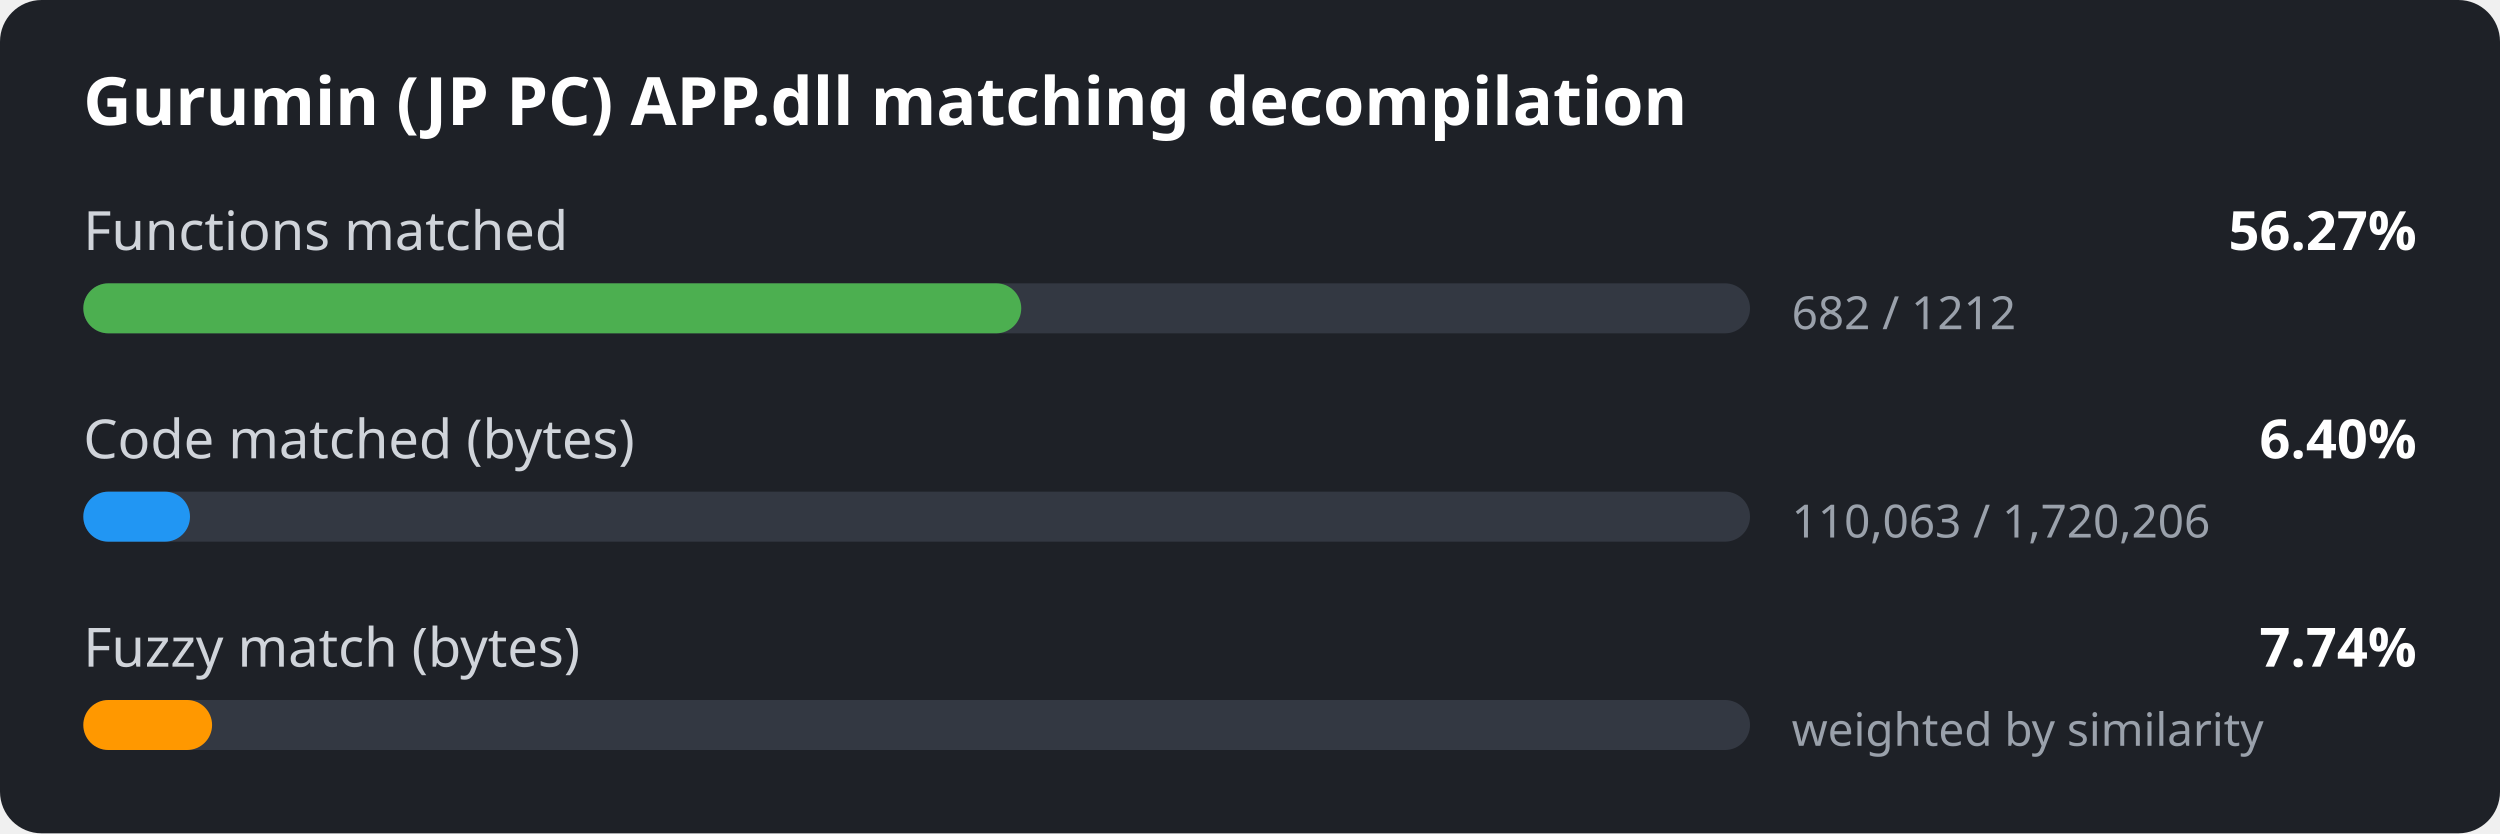
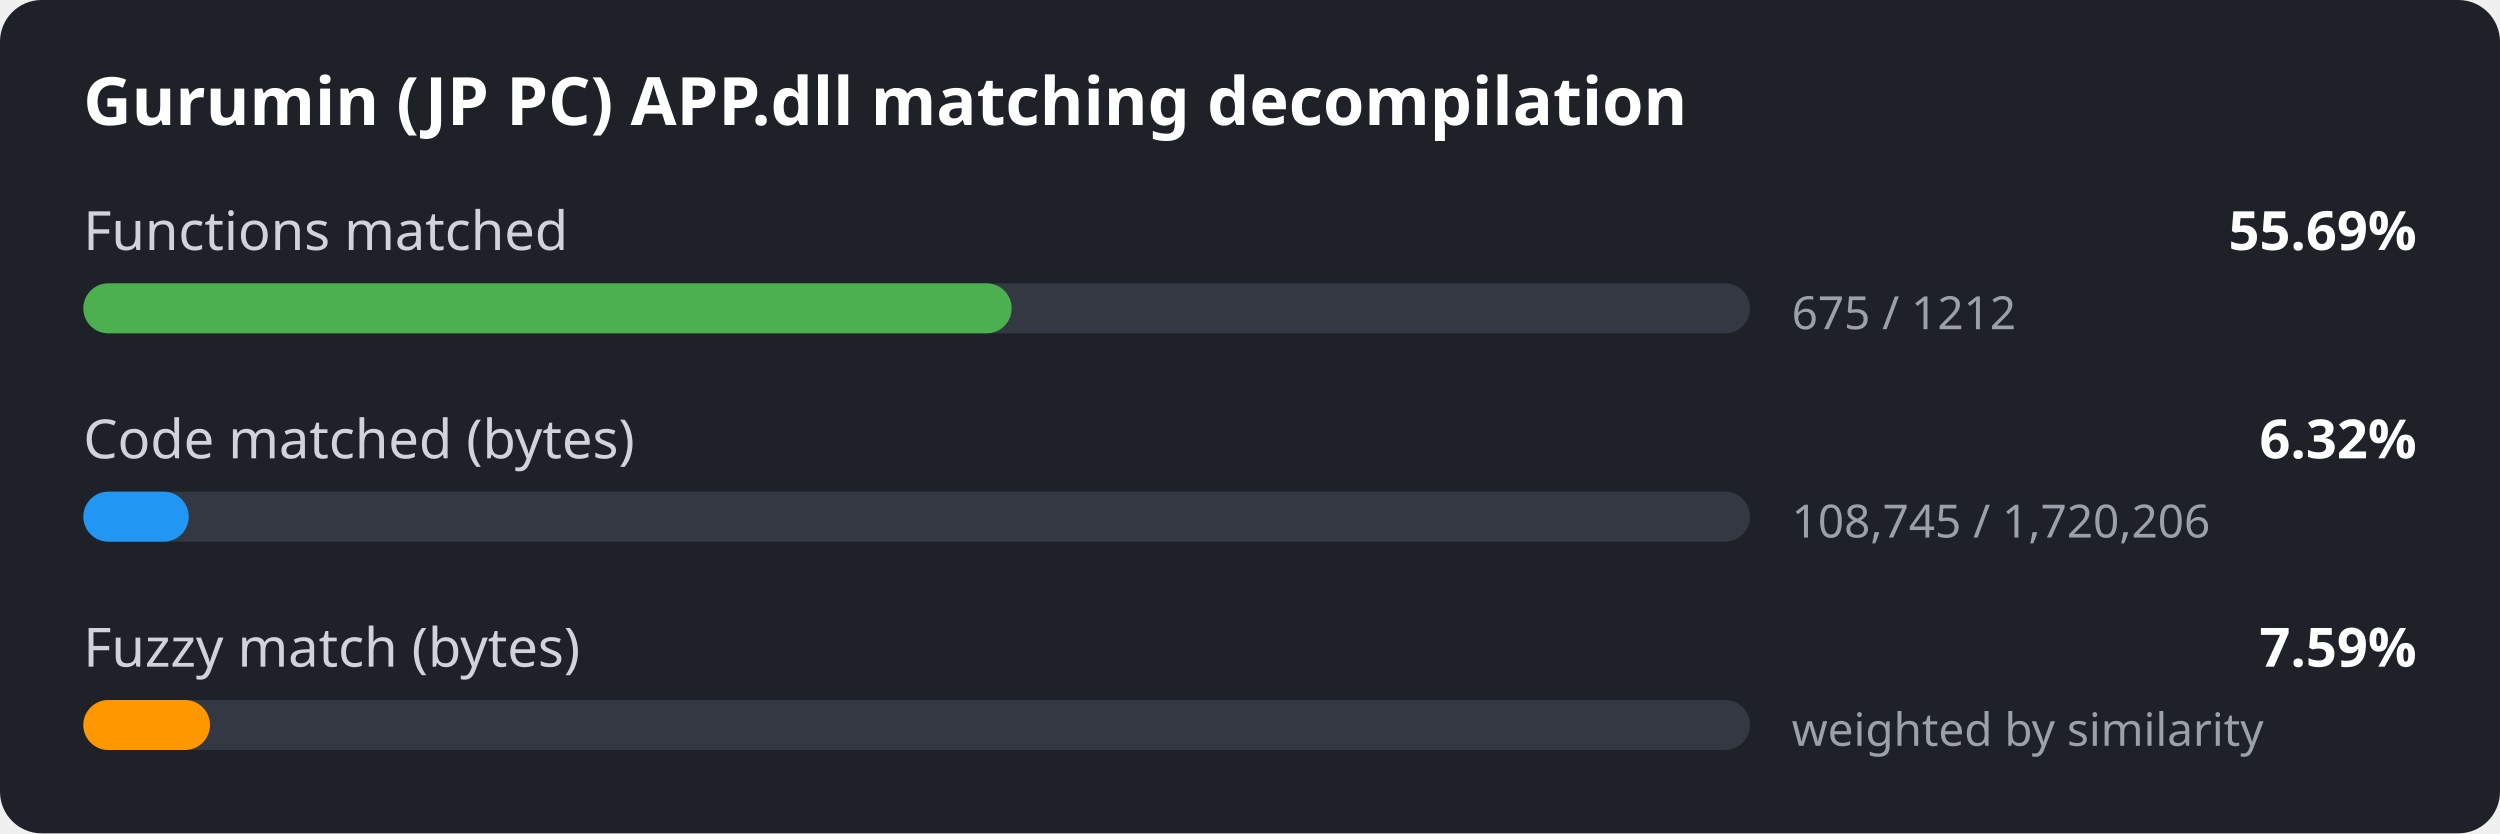
<svg xmlns="http://www.w3.org/2000/svg" width="600" height="200" viewBox="0 0 600 200">
  <style>
.bg { fill: #1e2127; }
.title { font: 600 16px sans-serif; fill: #ffffff; }
.label { font: 13px sans-serif; fill: #d0d4da; }
.value { font: 600 13px sans-serif; fill: #ffffff; }
.detail { font: 11px sans-serif; fill: #9aa1ab; }
.track { fill: #333842; }
</style>
  <rect width="600" height="200" rx="10" class="bg" />
  <text x="20" y="30" class="title">Gurumin (JP PC) APP.dll matching decompilation</text>
  <text x="20" y="60" class="label">Functions matched</text>
-   <text x="580" y="60" class="value" text-anchor="end">56.27%</text>
+   <text x="580" y="60" class="value" text-anchor="end">55.69%</text>
  <rect x="20" y="68" width="400" height="12" rx="6" class="track" />
-   <rect x="20" y="68" width="225.1" height="12" rx="6" fill="#4caf50" />
-   <text x="430" y="79" class="detail">682 / 1212</text>
+   <rect x="20" y="68" width="222.8" height="12" rx="6" fill="#4caf50" />
+   <text x="430" y="79" class="detail">675 / 1212</text>
  <text x="20" y="110" class="label">Code matched (bytes)</text>
-   <text x="580" y="110" class="value" text-anchor="end">6.40%</text>
+   <text x="580" y="110" class="value" text-anchor="end">6.32%</text>
  <rect x="20" y="118" width="400" height="12" rx="6" class="track" />
-   <rect x="20" y="118" width="25.6" height="12" rx="6" fill="#2196f3" />
-   <text x="430" y="129" class="detail">110,063 / 1,720,206</text>
+   <rect x="20" y="118" width="25.3" height="12" rx="6" fill="#2196f3" />
+   <text x="430" y="129" class="detail">108,745 / 1,720,206</text>
  <text x="20" y="160" class="label">Fuzzy match (bytes)</text>
-   <text x="580" y="160" class="value" text-anchor="end">7.74%</text>
+   <text x="580" y="160" class="value" text-anchor="end">7.59%</text>
  <rect x="20" y="168" width="400" height="12" rx="6" class="track" />
-   <rect x="20" y="168" width="30.9" height="12" rx="6" fill="#ff9800" />
+   <rect x="20" y="168" width="30.4" height="12" rx="6" fill="#ff9800" />
  <text x="430" y="179" class="detail">weighted by similarity</text>
</svg>
